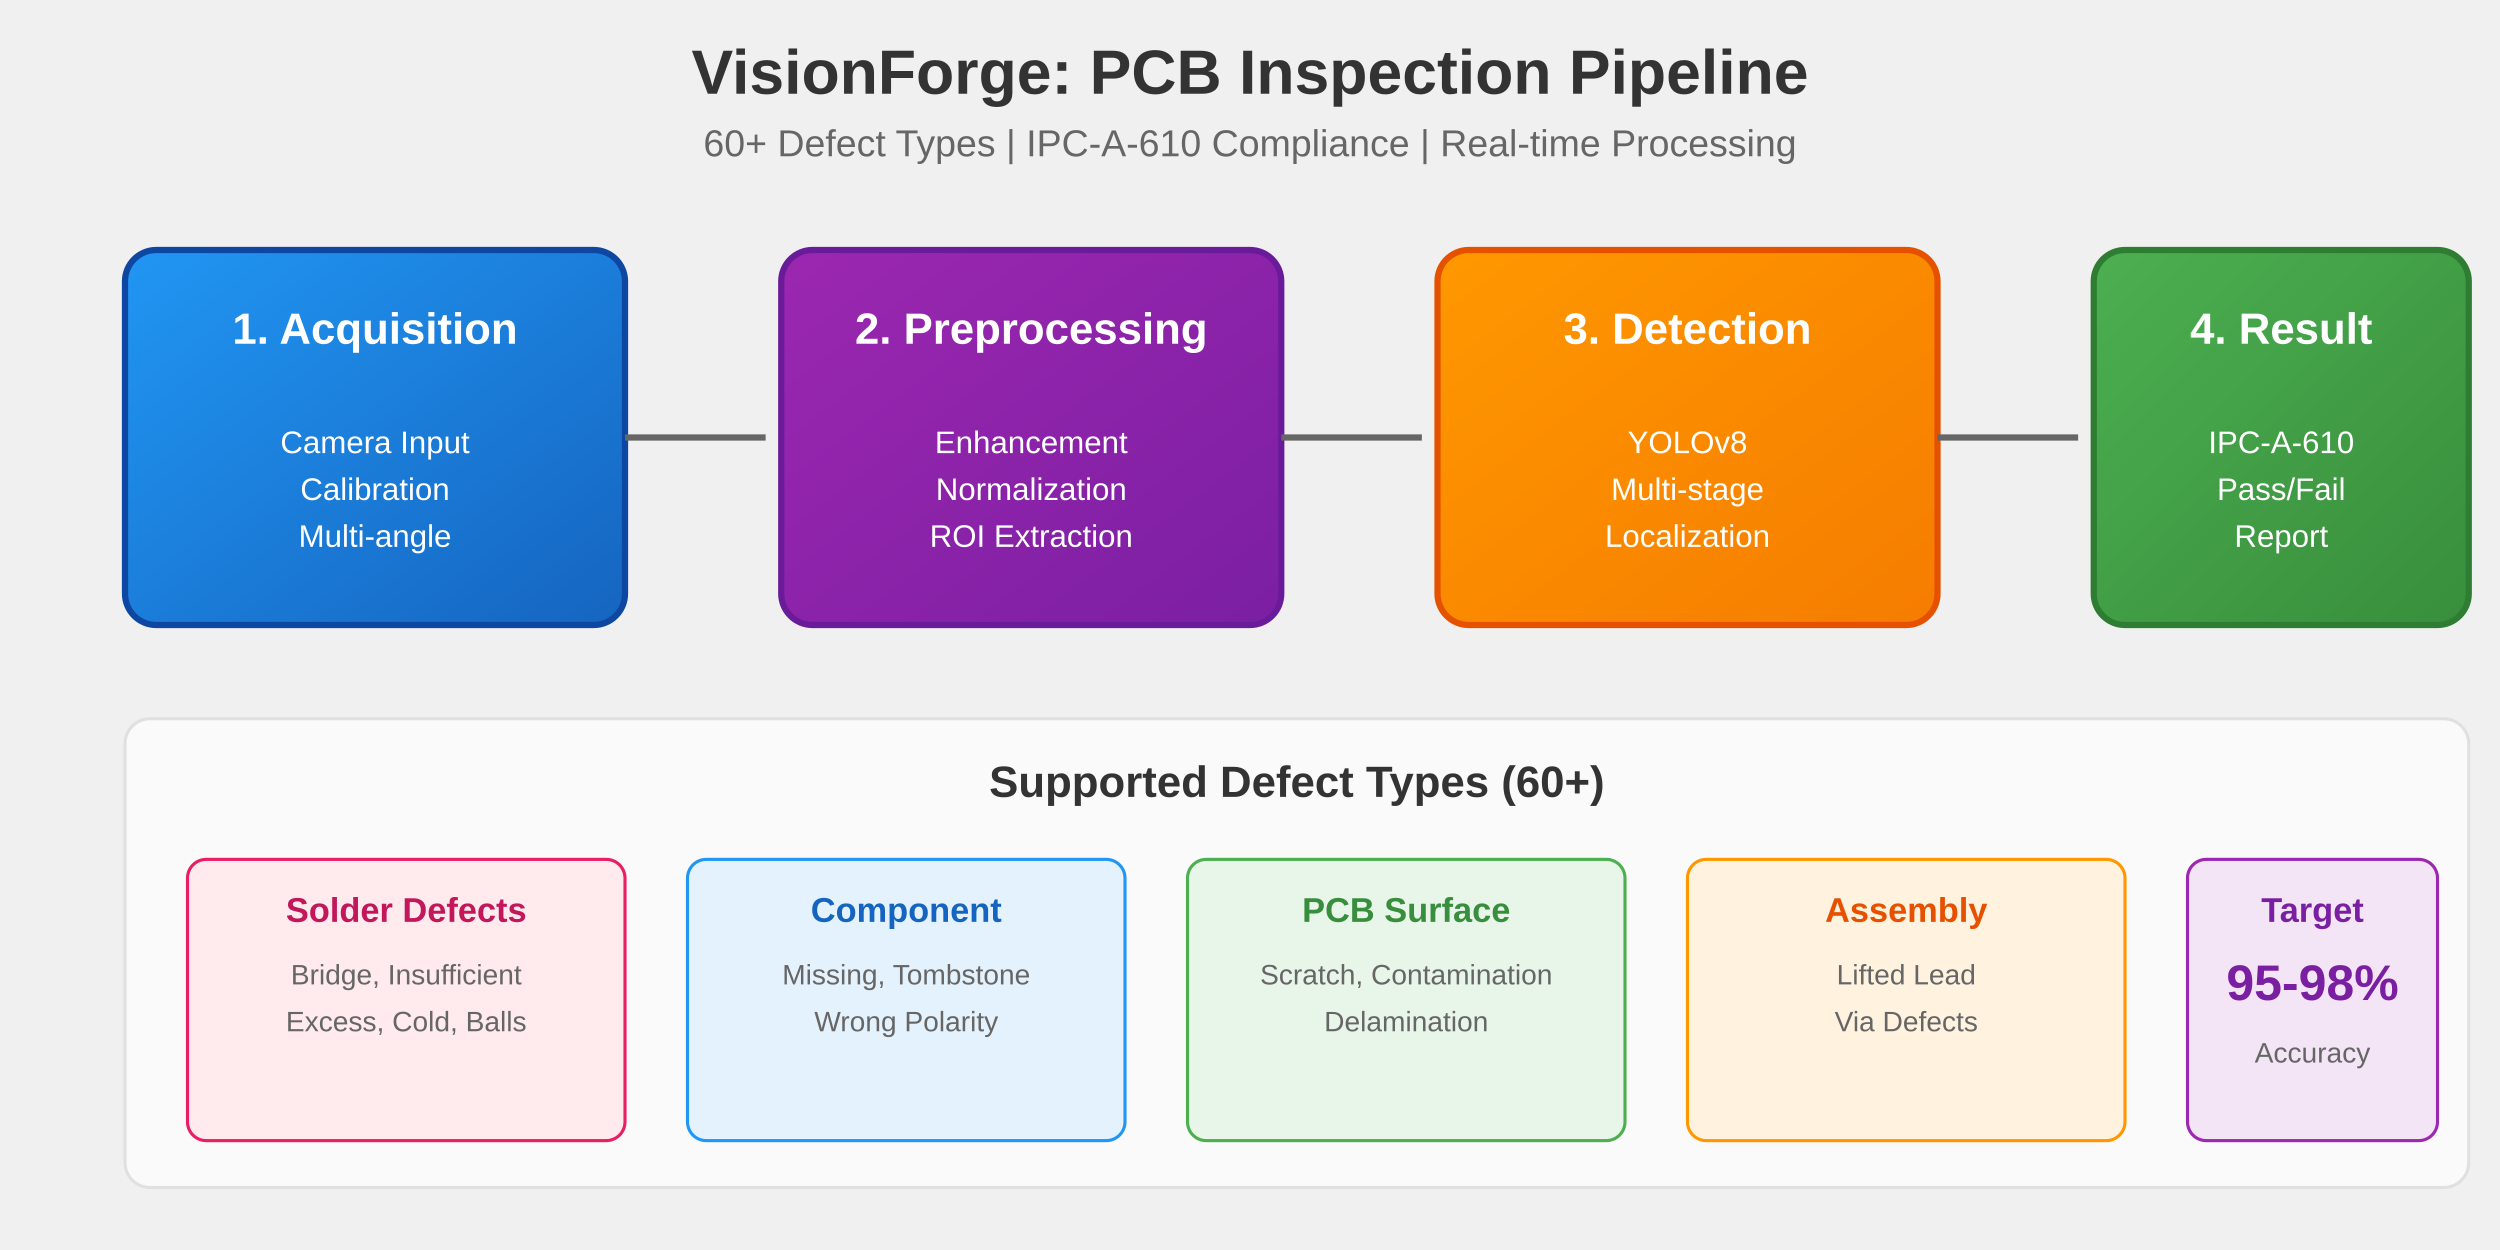
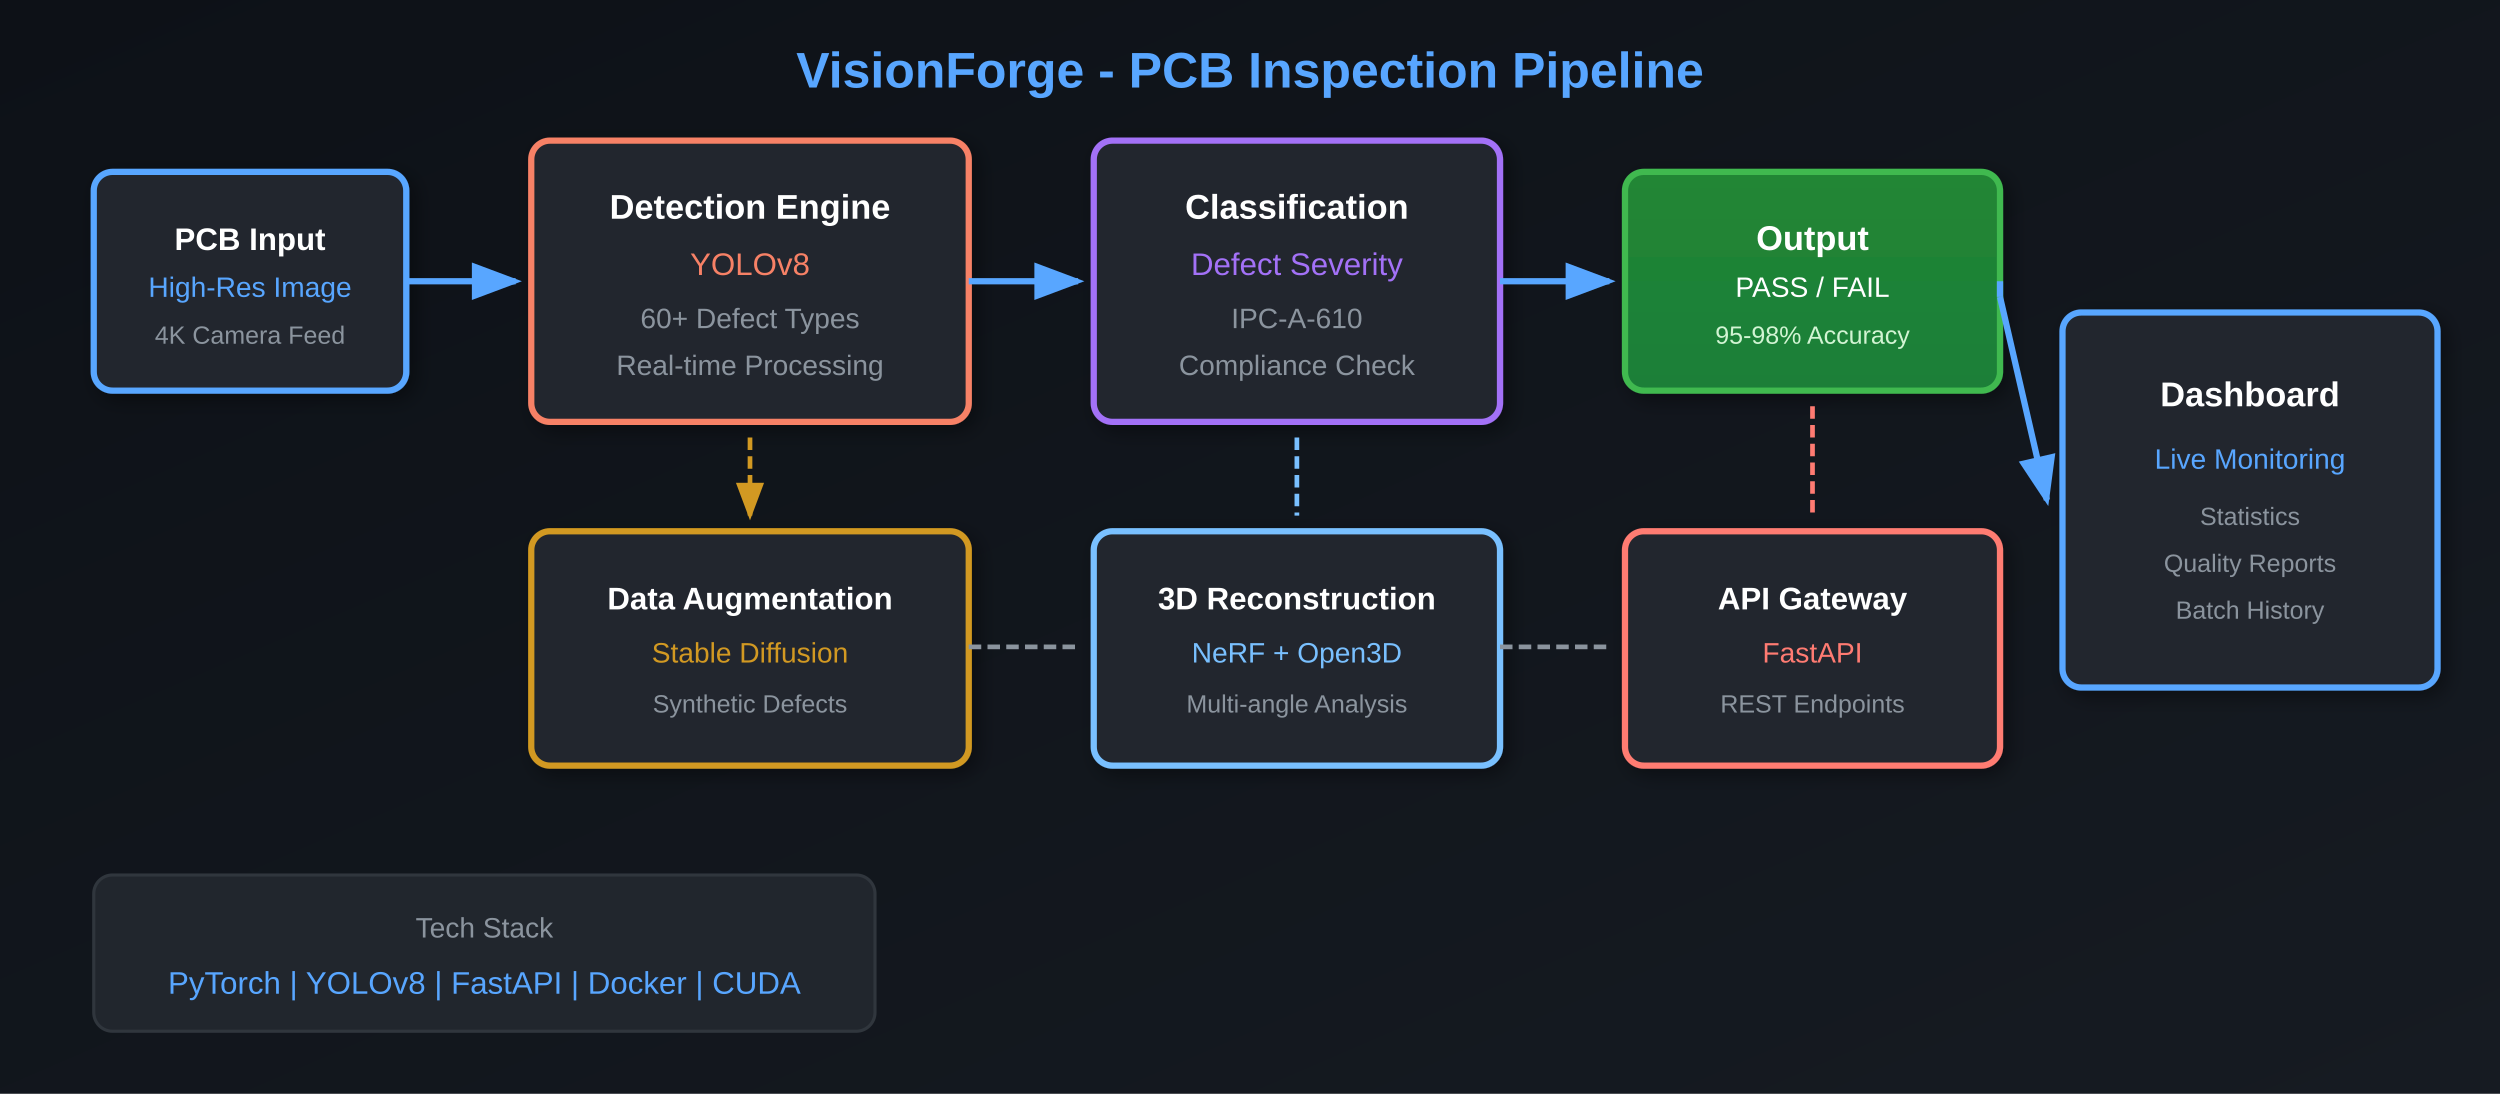
- <svg xmlns="http://www.w3.org/2000/svg" viewBox="0 0 800 400">
+ <svg xmlns="http://www.w3.org/2000/svg" viewBox="0 0 800 350">
  <defs>
-     <linearGradient id="vfAcqGrad" x1="0%" y1="0%" x2="100%" y2="100%">
-       <stop offset="0%" style="stop-color:#2196F3;stop-opacity:1" />
-       <stop offset="100%" style="stop-color:#1565C0;stop-opacity:1" />
+     <linearGradient id="vf-grad1" x1="0%" y1="0%" x2="100%" y2="100%">
+       <stop offset="0%" style="stop-color:#0d1117;stop-opacity:1" />
+       <stop offset="100%" style="stop-color:#161b22;stop-opacity:1" />
    </linearGradient>
-     <linearGradient id="vfPrepGrad" x1="0%" y1="0%" x2="100%" y2="100%">
-       <stop offset="0%" style="stop-color:#9C27B0;stop-opacity:1" />
-       <stop offset="100%" style="stop-color:#7B1FA2;stop-opacity:1" />
+     <linearGradient id="vf-grad2" x1="0%" y1="0%" x2="0%" y2="100%">
+       <stop offset="0%" style="stop-color:#238636;stop-opacity:1" />
+       <stop offset="100%" style="stop-color:#1a7f37;stop-opacity:1" />
    </linearGradient>
-     <linearGradient id="vfDetGrad" x1="0%" y1="0%" x2="100%" y2="100%">
-       <stop offset="0%" style="stop-color:#FF9800;stop-opacity:1" />
-       <stop offset="100%" style="stop-color:#F57C00;stop-opacity:1" />
-     </linearGradient>
-     <linearGradient id="vfClassGrad" x1="0%" y1="0%" x2="100%" y2="100%">
-       <stop offset="0%" style="stop-color:#4CAF50;stop-opacity:1" />
-       <stop offset="100%" style="stop-color:#388E3C;stop-opacity:1" />
-     </linearGradient>
+     <filter id="vf-shadow" x="-20%" y="-20%" width="140%" height="140%">
+       <feDropShadow dx="2" dy="2" stdDeviation="3" flood-color="#000" flood-opacity="0.4" />
+     </filter>
  </defs>
-   <text x="400" y="30" text-anchor="middle" font-family="Arial, sans-serif" font-size="20" font-weight="bold" fill="#333">VisionForge: PCB Inspection Pipeline</text>
-   <text x="400" y="50" text-anchor="middle" font-family="Arial, sans-serif" font-size="12" fill="#666">60+ Defect Types | IPC-A-610 Compliance | Real-time Processing</text>
-   <rect x="40" y="80" width="160" height="120" rx="10" fill="url(#vfAcqGrad)" stroke="#0D47A1" stroke-width="2" />
-   <text x="120" y="110" text-anchor="middle" font-family="Arial, sans-serif" font-size="14" fill="white" font-weight="bold">1. Acquisition</text>
-   <text x="120" y="145" text-anchor="middle" font-family="Arial, sans-serif" font-size="10" fill="white">Camera Input</text>
-   <text x="120" y="160" text-anchor="middle" font-family="Arial, sans-serif" font-size="10" fill="white">Calibration</text>
-   <text x="120" y="175" text-anchor="middle" font-family="Arial, sans-serif" font-size="10" fill="white">Multi-angle</text>
-   <path d="M200 140 L245 140" stroke="#666" stroke-width="2" fill="none" marker-end="url(#arrow)" />
-   <rect x="250" y="80" width="160" height="120" rx="10" fill="url(#vfPrepGrad)" stroke="#6A1B9A" stroke-width="2" />
-   <text x="330" y="110" text-anchor="middle" font-family="Arial, sans-serif" font-size="14" fill="white" font-weight="bold">2. Preprocessing</text>
-   <text x="330" y="145" text-anchor="middle" font-family="Arial, sans-serif" font-size="10" fill="white">Enhancement</text>
-   <text x="330" y="160" text-anchor="middle" font-family="Arial, sans-serif" font-size="10" fill="white">Normalization</text>
-   <text x="330" y="175" text-anchor="middle" font-family="Arial, sans-serif" font-size="10" fill="white">ROI Extraction</text>
-   <path d="M410 140 L455 140" stroke="#666" stroke-width="2" fill="none" />
-   <rect x="460" y="80" width="160" height="120" rx="10" fill="url(#vfDetGrad)" stroke="#E65100" stroke-width="2" />
-   <text x="540" y="110" text-anchor="middle" font-family="Arial, sans-serif" font-size="14" fill="white" font-weight="bold">3. Detection</text>
-   <text x="540" y="145" text-anchor="middle" font-family="Arial, sans-serif" font-size="10" fill="white">YOLOv8</text>
-   <text x="540" y="160" text-anchor="middle" font-family="Arial, sans-serif" font-size="10" fill="white">Multi-stage</text>
-   <text x="540" y="175" text-anchor="middle" font-family="Arial, sans-serif" font-size="10" fill="white">Localization</text>
-   <path d="M620 140 L665 140" stroke="#666" stroke-width="2" fill="none" />
-   <rect x="670" y="80" width="120" height="120" rx="10" fill="url(#vfClassGrad)" stroke="#2E7D32" stroke-width="2" />
-   <text x="730" y="110" text-anchor="middle" font-family="Arial, sans-serif" font-size="14" fill="white" font-weight="bold">4. Result</text>
-   <text x="730" y="145" text-anchor="middle" font-family="Arial, sans-serif" font-size="10" fill="white">IPC-A-610</text>
-   <text x="730" y="160" text-anchor="middle" font-family="Arial, sans-serif" font-size="10" fill="white">Pass/Fail</text>
-   <text x="730" y="175" text-anchor="middle" font-family="Arial, sans-serif" font-size="10" fill="white">Report</text>
-   <rect x="40" y="230" width="750" height="150" rx="8" fill="#fafafa" stroke="#e0e0e0" stroke-width="1" />
-   <text x="415" y="255" text-anchor="middle" font-family="Arial, sans-serif" font-size="14" fill="#333" font-weight="bold">Supported Defect Types (60+)</text>
-   <rect x="60" y="275" width="140" height="90" rx="6" fill="#FFEBEE" stroke="#E91E63" stroke-width="1" />
-   <text x="130" y="295" text-anchor="middle" font-family="Arial, sans-serif" font-size="11" fill="#C2185B" font-weight="bold">Solder Defects</text>
-   <text x="130" y="315" text-anchor="middle" font-family="Arial, sans-serif" font-size="9" fill="#666">Bridge, Insufficient</text>
-   <text x="130" y="330" text-anchor="middle" font-family="Arial, sans-serif" font-size="9" fill="#666">Excess, Cold, Balls</text>
-   <rect x="220" y="275" width="140" height="90" rx="6" fill="#E3F2FD" stroke="#2196F3" stroke-width="1" />
-   <text x="290" y="295" text-anchor="middle" font-family="Arial, sans-serif" font-size="11" fill="#1565C0" font-weight="bold">Component</text>
-   <text x="290" y="315" text-anchor="middle" font-family="Arial, sans-serif" font-size="9" fill="#666">Missing, Tombstone</text>
-   <text x="290" y="330" text-anchor="middle" font-family="Arial, sans-serif" font-size="9" fill="#666">Wrong Polarity</text>
-   <rect x="380" y="275" width="140" height="90" rx="6" fill="#E8F5E9" stroke="#4CAF50" stroke-width="1" />
-   <text x="450" y="295" text-anchor="middle" font-family="Arial, sans-serif" font-size="11" fill="#388E3C" font-weight="bold">PCB Surface</text>
-   <text x="450" y="315" text-anchor="middle" font-family="Arial, sans-serif" font-size="9" fill="#666">Scratch, Contamination</text>
-   <text x="450" y="330" text-anchor="middle" font-family="Arial, sans-serif" font-size="9" fill="#666">Delamination</text>
-   <rect x="540" y="275" width="140" height="90" rx="6" fill="#FFF3E0" stroke="#FF9800" stroke-width="1" />
-   <text x="610" y="295" text-anchor="middle" font-family="Arial, sans-serif" font-size="11" fill="#E65100" font-weight="bold">Assembly</text>
-   <text x="610" y="315" text-anchor="middle" font-family="Arial, sans-serif" font-size="9" fill="#666">Lifted Lead</text>
-   <text x="610" y="330" text-anchor="middle" font-family="Arial, sans-serif" font-size="9" fill="#666">Via Defects</text>
-   <rect x="700" y="275" width="80" height="90" rx="6" fill="#F3E5F5" stroke="#9C27B0" stroke-width="1" />
-   <text x="740" y="295" text-anchor="middle" font-family="Arial, sans-serif" font-size="11" fill="#7B1FA2" font-weight="bold">Target</text>
-   <text x="740" y="320" text-anchor="middle" font-family="Arial, sans-serif" font-size="16" fill="#7B1FA2" font-weight="bold">95-98%</text>
-   <text x="740" y="340" text-anchor="middle" font-family="Arial, sans-serif" font-size="9" fill="#666">Accuracy</text>
+   <rect width="800" height="350" fill="url(#vf-grad1)" />
+   <text x="400" y="28" text-anchor="middle" fill="#58a6ff" font-family="Arial, sans-serif" font-size="16" font-weight="bold">VisionForge - PCB Inspection Pipeline</text>
+   <rect x="30" y="55" width="100" height="70" rx="6" fill="#21262d" stroke="#58a6ff" stroke-width="2" filter="url(#vf-shadow)" />
+   <text x="80" y="80" text-anchor="middle" fill="#fff" font-family="Arial, sans-serif" font-size="10" font-weight="bold">PCB Input</text>
+   <text x="80" y="95" text-anchor="middle" fill="#58a6ff" font-family="Arial, sans-serif" font-size="9">High-Res Image</text>
+   <text x="80" y="110" text-anchor="middle" fill="#8b949e" font-family="Arial, sans-serif" font-size="8">4K Camera Feed</text>
+   <rect x="170" y="45" width="140" height="90" rx="6" fill="#21262d" stroke="#f78166" stroke-width="2" filter="url(#vf-shadow)" />
+   <text x="240" y="70" text-anchor="middle" fill="#fff" font-family="Arial, sans-serif" font-size="11" font-weight="bold">Detection Engine</text>
+   <text x="240" y="88" text-anchor="middle" fill="#f78166" font-family="Arial, sans-serif" font-size="10">YOLOv8</text>
+   <text x="240" y="105" text-anchor="middle" fill="#8b949e" font-family="Arial, sans-serif" font-size="9">60+ Defect Types</text>
+   <text x="240" y="120" text-anchor="middle" fill="#8b949e" font-family="Arial, sans-serif" font-size="9">Real-time Processing</text>
+   <rect x="350" y="45" width="130" height="90" rx="6" fill="#21262d" stroke="#a371f7" stroke-width="2" filter="url(#vf-shadow)" />
+   <text x="415" y="70" text-anchor="middle" fill="#fff" font-family="Arial, sans-serif" font-size="11" font-weight="bold">Classification</text>
+   <text x="415" y="88" text-anchor="middle" fill="#a371f7" font-family="Arial, sans-serif" font-size="10">Defect Severity</text>
+   <text x="415" y="105" text-anchor="middle" fill="#8b949e" font-family="Arial, sans-serif" font-size="9">IPC-A-610</text>
+   <text x="415" y="120" text-anchor="middle" fill="#8b949e" font-family="Arial, sans-serif" font-size="9">Compliance Check</text>
+   <rect x="520" y="55" width="120" height="70" rx="6" fill="url(#vf-grad2)" stroke="#3fb950" stroke-width="2" filter="url(#vf-shadow)" />
+   <text x="580" y="80" text-anchor="middle" fill="#fff" font-family="Arial, sans-serif" font-size="11" font-weight="bold">Output</text>
+   <text x="580" y="95" text-anchor="middle" fill="#fff" font-family="Arial, sans-serif" font-size="9">PASS / FAIL</text>
+   <text x="580" y="110" text-anchor="middle" fill="#d2f4d3" font-family="Arial, sans-serif" font-size="8">95-98% Accuracy</text>
+   <rect x="170" y="170" width="140" height="75" rx="6" fill="#21262d" stroke="#d29922" stroke-width="2" filter="url(#vf-shadow)" />
+   <text x="240" y="195" text-anchor="middle" fill="#fff" font-family="Arial, sans-serif" font-size="10" font-weight="bold">Data Augmentation</text>
+   <text x="240" y="212" text-anchor="middle" fill="#d29922" font-family="Arial, sans-serif" font-size="9">Stable Diffusion</text>
+   <text x="240" y="228" text-anchor="middle" fill="#8b949e" font-family="Arial, sans-serif" font-size="8">Synthetic Defects</text>
+   <rect x="350" y="170" width="130" height="75" rx="6" fill="#21262d" stroke="#79c0ff" stroke-width="2" filter="url(#vf-shadow)" />
+   <text x="415" y="195" text-anchor="middle" fill="#fff" font-family="Arial, sans-serif" font-size="10" font-weight="bold">3D Reconstruction</text>
+   <text x="415" y="212" text-anchor="middle" fill="#79c0ff" font-family="Arial, sans-serif" font-size="9">NeRF + Open3D</text>
+   <text x="415" y="228" text-anchor="middle" fill="#8b949e" font-family="Arial, sans-serif" font-size="8">Multi-angle Analysis</text>
+   <rect x="520" y="170" width="120" height="75" rx="6" fill="#21262d" stroke="#ff7b72" stroke-width="2" filter="url(#vf-shadow)" />
+   <text x="580" y="195" text-anchor="middle" fill="#fff" font-family="Arial, sans-serif" font-size="10" font-weight="bold">API Gateway</text>
+   <text x="580" y="212" text-anchor="middle" fill="#ff7b72" font-family="Arial, sans-serif" font-size="9">FastAPI</text>
+   <text x="580" y="228" text-anchor="middle" fill="#8b949e" font-family="Arial, sans-serif" font-size="8">REST Endpoints</text>
+   <rect x="660" y="100" width="120" height="120" rx="6" fill="#21262d" stroke="#58a6ff" stroke-width="2" filter="url(#vf-shadow)" />
+   <text x="720" y="130" text-anchor="middle" fill="#fff" font-family="Arial, sans-serif" font-size="11" font-weight="bold">Dashboard</text>
+   <text x="720" y="150" text-anchor="middle" fill="#58a6ff" font-family="Arial, sans-serif" font-size="9">Live Monitoring</text>
+   <text x="720" y="168" text-anchor="middle" fill="#8b949e" font-family="Arial, sans-serif" font-size="8">Statistics</text>
+   <text x="720" y="183" text-anchor="middle" fill="#8b949e" font-family="Arial, sans-serif" font-size="8">Quality Reports</text>
+   <text x="720" y="198" text-anchor="middle" fill="#8b949e" font-family="Arial, sans-serif" font-size="8">Batch History</text>
+   <defs>
+     <marker id="vf-arrow" markerWidth="8" markerHeight="8" refX="7" refY="3" orient="auto" markerUnits="strokeWidth">
+       <path d="M0,0 L0,6 L8,3 z" fill="#58a6ff" />
+     </marker>
+     <marker id="vf-arrow-orange" markerWidth="8" markerHeight="8" refX="7" refY="3" orient="auto" markerUnits="strokeWidth">
+       <path d="M0,0 L0,6 L8,3 z" fill="#d29922" />
+     </marker>
+   </defs>
+   <line x1="130" y1="90" x2="165" y2="90" stroke="#58a6ff" stroke-width="2" marker-end="url(#vf-arrow)" />
+   <line x1="310" y1="90" x2="345" y2="90" stroke="#58a6ff" stroke-width="2" marker-end="url(#vf-arrow)" />
+   <line x1="480" y1="90" x2="515" y2="90" stroke="#58a6ff" stroke-width="2" marker-end="url(#vf-arrow)" />
+   <line x1="640" y1="90" x2="640" y2="95" stroke="#58a6ff" stroke-width="2" />
+   <line x1="640" y1="95" x2="655" y2="160" stroke="#58a6ff" stroke-width="2" marker-end="url(#vf-arrow)" />
+   <line x1="240" y1="140" x2="240" y2="165" stroke="#d29922" stroke-width="1.5" stroke-dasharray="4,2" marker-end="url(#vf-arrow-orange)" />
+   <line x1="415" y1="140" x2="415" y2="165" stroke="#79c0ff" stroke-width="1.5" stroke-dasharray="4,2" />
+   <line x1="580" y1="130" x2="580" y2="165" stroke="#ff7b72" stroke-width="1.5" stroke-dasharray="4,2" />
+   <line x1="310" y1="207" x2="345" y2="207" stroke="#8b949e" stroke-width="1.5" stroke-dasharray="4,2" />
+   <line x1="480" y1="207" x2="515" y2="207" stroke="#8b949e" stroke-width="1.5" stroke-dasharray="4,2" />
+   <rect x="30" y="280" width="250" height="50" rx="6" fill="#21262d" stroke="#30363d" stroke-width="1" />
+   <text x="155" y="300" text-anchor="middle" fill="#8b949e" font-family="Arial, sans-serif" font-size="9">Tech Stack</text>
+   <text x="155" y="318" text-anchor="middle" fill="#58a6ff" font-family="Arial, sans-serif" font-size="10">PyTorch | YOLOv8 | FastAPI | Docker | CUDA</text>
</svg>
